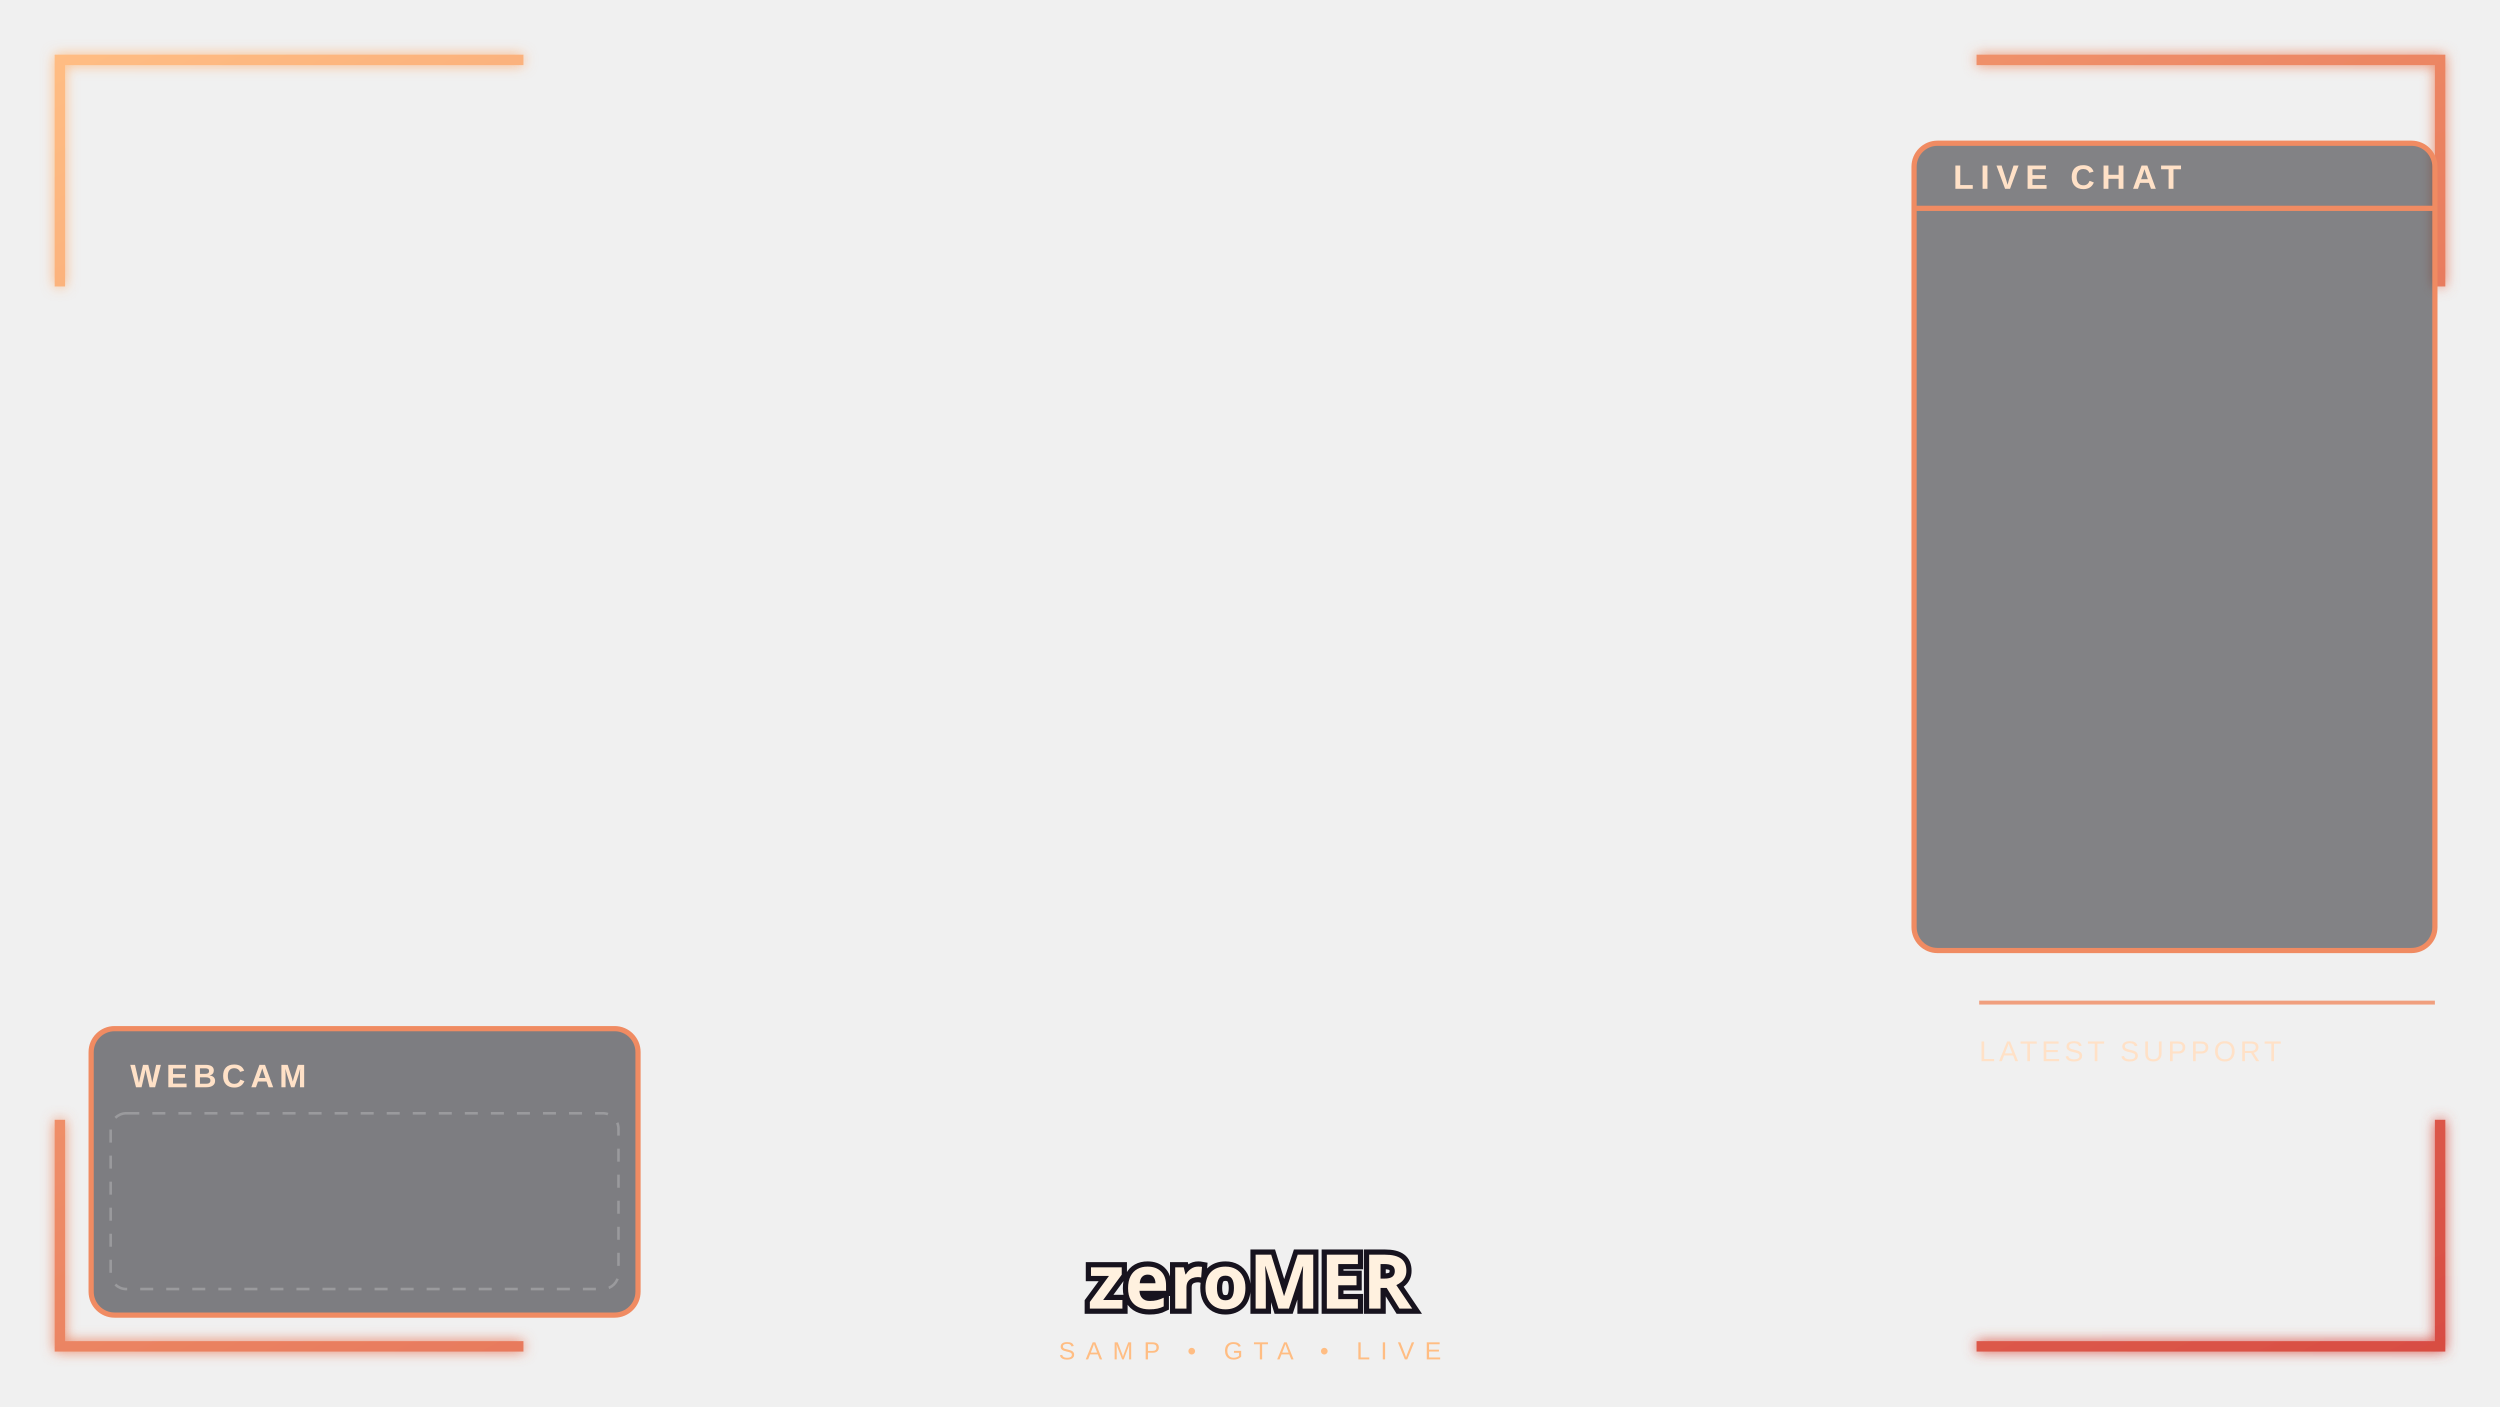
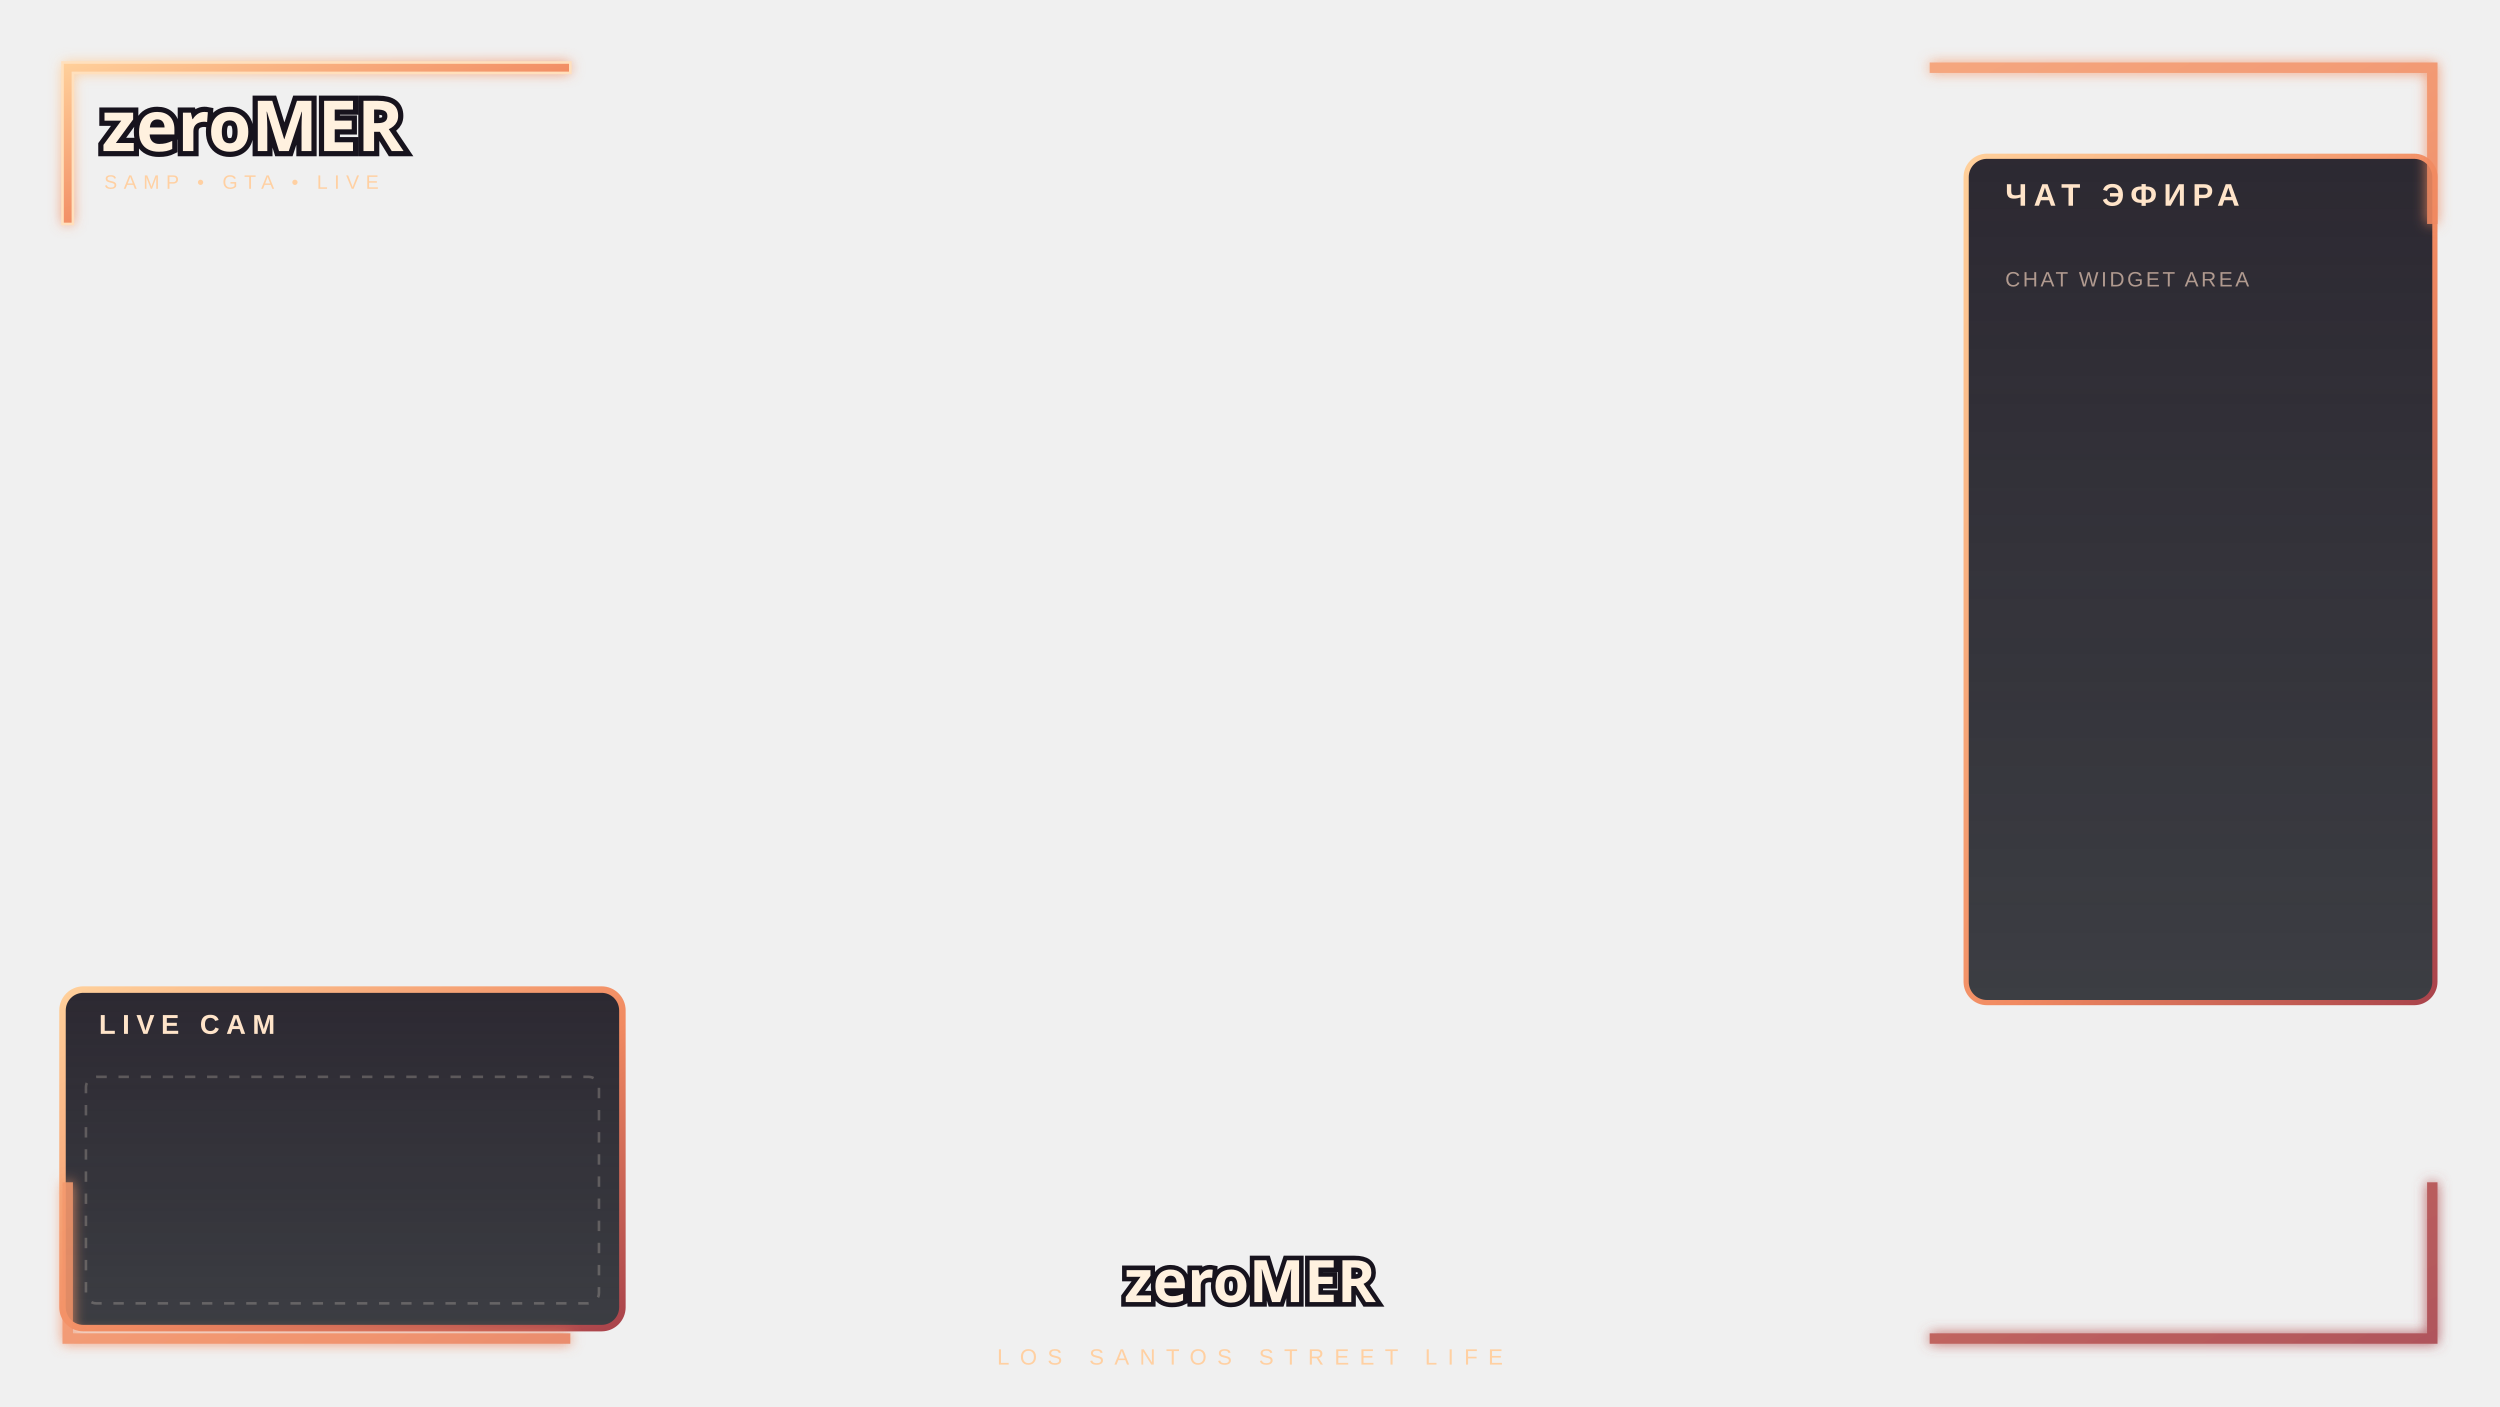
<svg xmlns="http://www.w3.org/2000/svg" width="1920" height="1080" viewBox="0 0 1920 1080">
  <defs>
-     <linearGradient id="a" x2="1" y2="1">
-       <stop stop-color="#ffbd83" />
-       <stop offset="1" stop-color="#d84d43" />
+     <linearGradient id="accent" x1="0" y1="0" x2="1" y2="1">
+       <stop stop-color="#ffd09b" />
+       <stop offset=".55" stop-color="#f18a61" />
+       <stop offset="1" stop-color="#a9434b" />
    </linearGradient>
-     <filter id="g">
+     <filter id="glow">
      <feGaussianBlur stdDeviation="5" result="b" />
      <feMerge>
        <feMergeNode in="b" />
        <feMergeNode in="SourceGraphic" />
      </feMerge>
    </filter>
+     <linearGradient id="panel" x1="0" y1="0" x2="0" y2="1">
+       <stop stop-color="#17131d" stop-opacity=".9" />
+       <stop offset="1" stop-color="#090b12" stop-opacity=".78" />
+     </linearGradient>
  </defs>
-   <path d="M42 42h360v8H50v170h-8zM1878 42h-360v8h352v170h8zM42 1038h360v-8H50V860h-8zM1878 1038h-360v-8h352V860h8z" fill="url(#a)" filter="url(#g)" />
-   <rect x="1470" y="110" width="400" height="620" rx="18" fill="#0b0b12" fill-opacity=".48" stroke="#f08b62" stroke-width="4" />
-   <path d="M1470 160h400" stroke="#f08b62" stroke-width="4" />
-   <text x="1500" y="145" font-family="Arial,sans-serif" font-size="26" font-weight="700" letter-spacing="5" fill="#ffe1c7">LIVE CHAT</text>
-   <rect x="70" y="790" width="420" height="220" rx="18" fill="#0b0b12" fill-opacity=".5" stroke="#f08b62" stroke-width="4" />
-   <text x="100" y="835" font-family="Arial,sans-serif" font-size="25" font-weight="700" letter-spacing="4" fill="#ffe1c7">WEBCAM</text>
-   <rect x="85" y="855" width="390" height="135" rx="12" fill="none" stroke="#fff" stroke-opacity=".22" stroke-width="2" stroke-dasharray="10 10" />
-   <text x="960" y="1005" text-anchor="middle" font-family="Arial Black,Impact,sans-serif" font-size="58" font-weight="900" fill="#fff1df" stroke="#17131e" stroke-width="8" paint-order="stroke">zeroMER</text>
-   <text x="960" y="1044" text-anchor="middle" font-family="Arial,sans-serif" font-size="19" letter-spacing="8" fill="#ffbd83">SAMP • GTA • LIVE</text>
-   <path d="M1520 770h350" stroke="#f08b62" stroke-width="3" opacity=".8" />
-   <text x="1520" y="815" font-family="Arial,sans-serif" font-size="22" letter-spacing="3" fill="#ffe1c7">LATEST SUPPORT</text>
+   <path d="M48 48h390v8H56v116h-8z" fill="url(#accent)" filter="url(#glow)" />
+   <path d="M48 48h390v8H56v116h-8z" fill="none" stroke="#ffe0bd" stroke-width="2" />
+   <text x="78" y="116" font-family="Impact,'Arial Black',sans-serif" font-size="54" font-weight="900" fill="#fff1df" stroke="#17131d" stroke-width="8" paint-order="stroke">zeroMER</text>
+   <text x="80" y="145" font-family="Arial,sans-serif" font-size="15" letter-spacing="5" fill="#ffd0a2">SAMP • GTA • LIVE</text>
+   <rect x="48" y="760" width="430" height="260" rx="16" fill="url(#panel)" stroke="url(#accent)" stroke-width="5" />
+   <path d="M48 810h430" stroke="url(#accent)" stroke-width="3" />
+   <text x="76" y="794" font-family="Arial,sans-serif" font-size="21" font-weight="700" letter-spacing="5" fill="#ffe4c9">LIVE CAM</text>
+   <rect x="66" y="827" width="394" height="174" rx="8" fill="none" stroke="#fff1df" stroke-opacity=".22" stroke-width="2" stroke-dasharray="8 9" />
+   <rect x="1510" y="120" width="360" height="650" rx="16" fill="url(#panel)" stroke="url(#accent)" stroke-width="4" />
+   <path d="M1510 177h360" stroke="url(#accent)" stroke-width="3" />
+   <text x="1540" y="158" font-family="Arial,sans-serif" font-size="24" font-weight="700" letter-spacing="5" fill="#ffe4c9">ЧАТ ЭФИРА</text>
+   <text x="1540" y="220" font-family="Arial,sans-serif" font-size="16" letter-spacing="2" fill="#e8c9b6" opacity=".7">CHAT WIDGET AREA</text>
+   <path d="M535 1018h850" stroke="url(#accent)" stroke-width="3" opacity=".8" />
+   <text x="960" y="1000" text-anchor="middle" font-family="Impact,'Arial Black',sans-serif" font-size="45" font-weight="900" fill="#fff1df" stroke="#17131d" stroke-width="7" paint-order="stroke">zeroMER</text>
+   <text x="960" y="1048" text-anchor="middle" font-family="Arial,sans-serif" font-size="17" letter-spacing="8" fill="#ffd0a2">LOS SANTOS STREET LIFE</text>
+   <path d="M1872 48h-390v8h382v116h8zM48 1032h390v-8H56V908h-8zM1872 1032h-390v-8h382V908h8z" fill="url(#accent)" opacity=".9" filter="url(#glow)" />
</svg>
